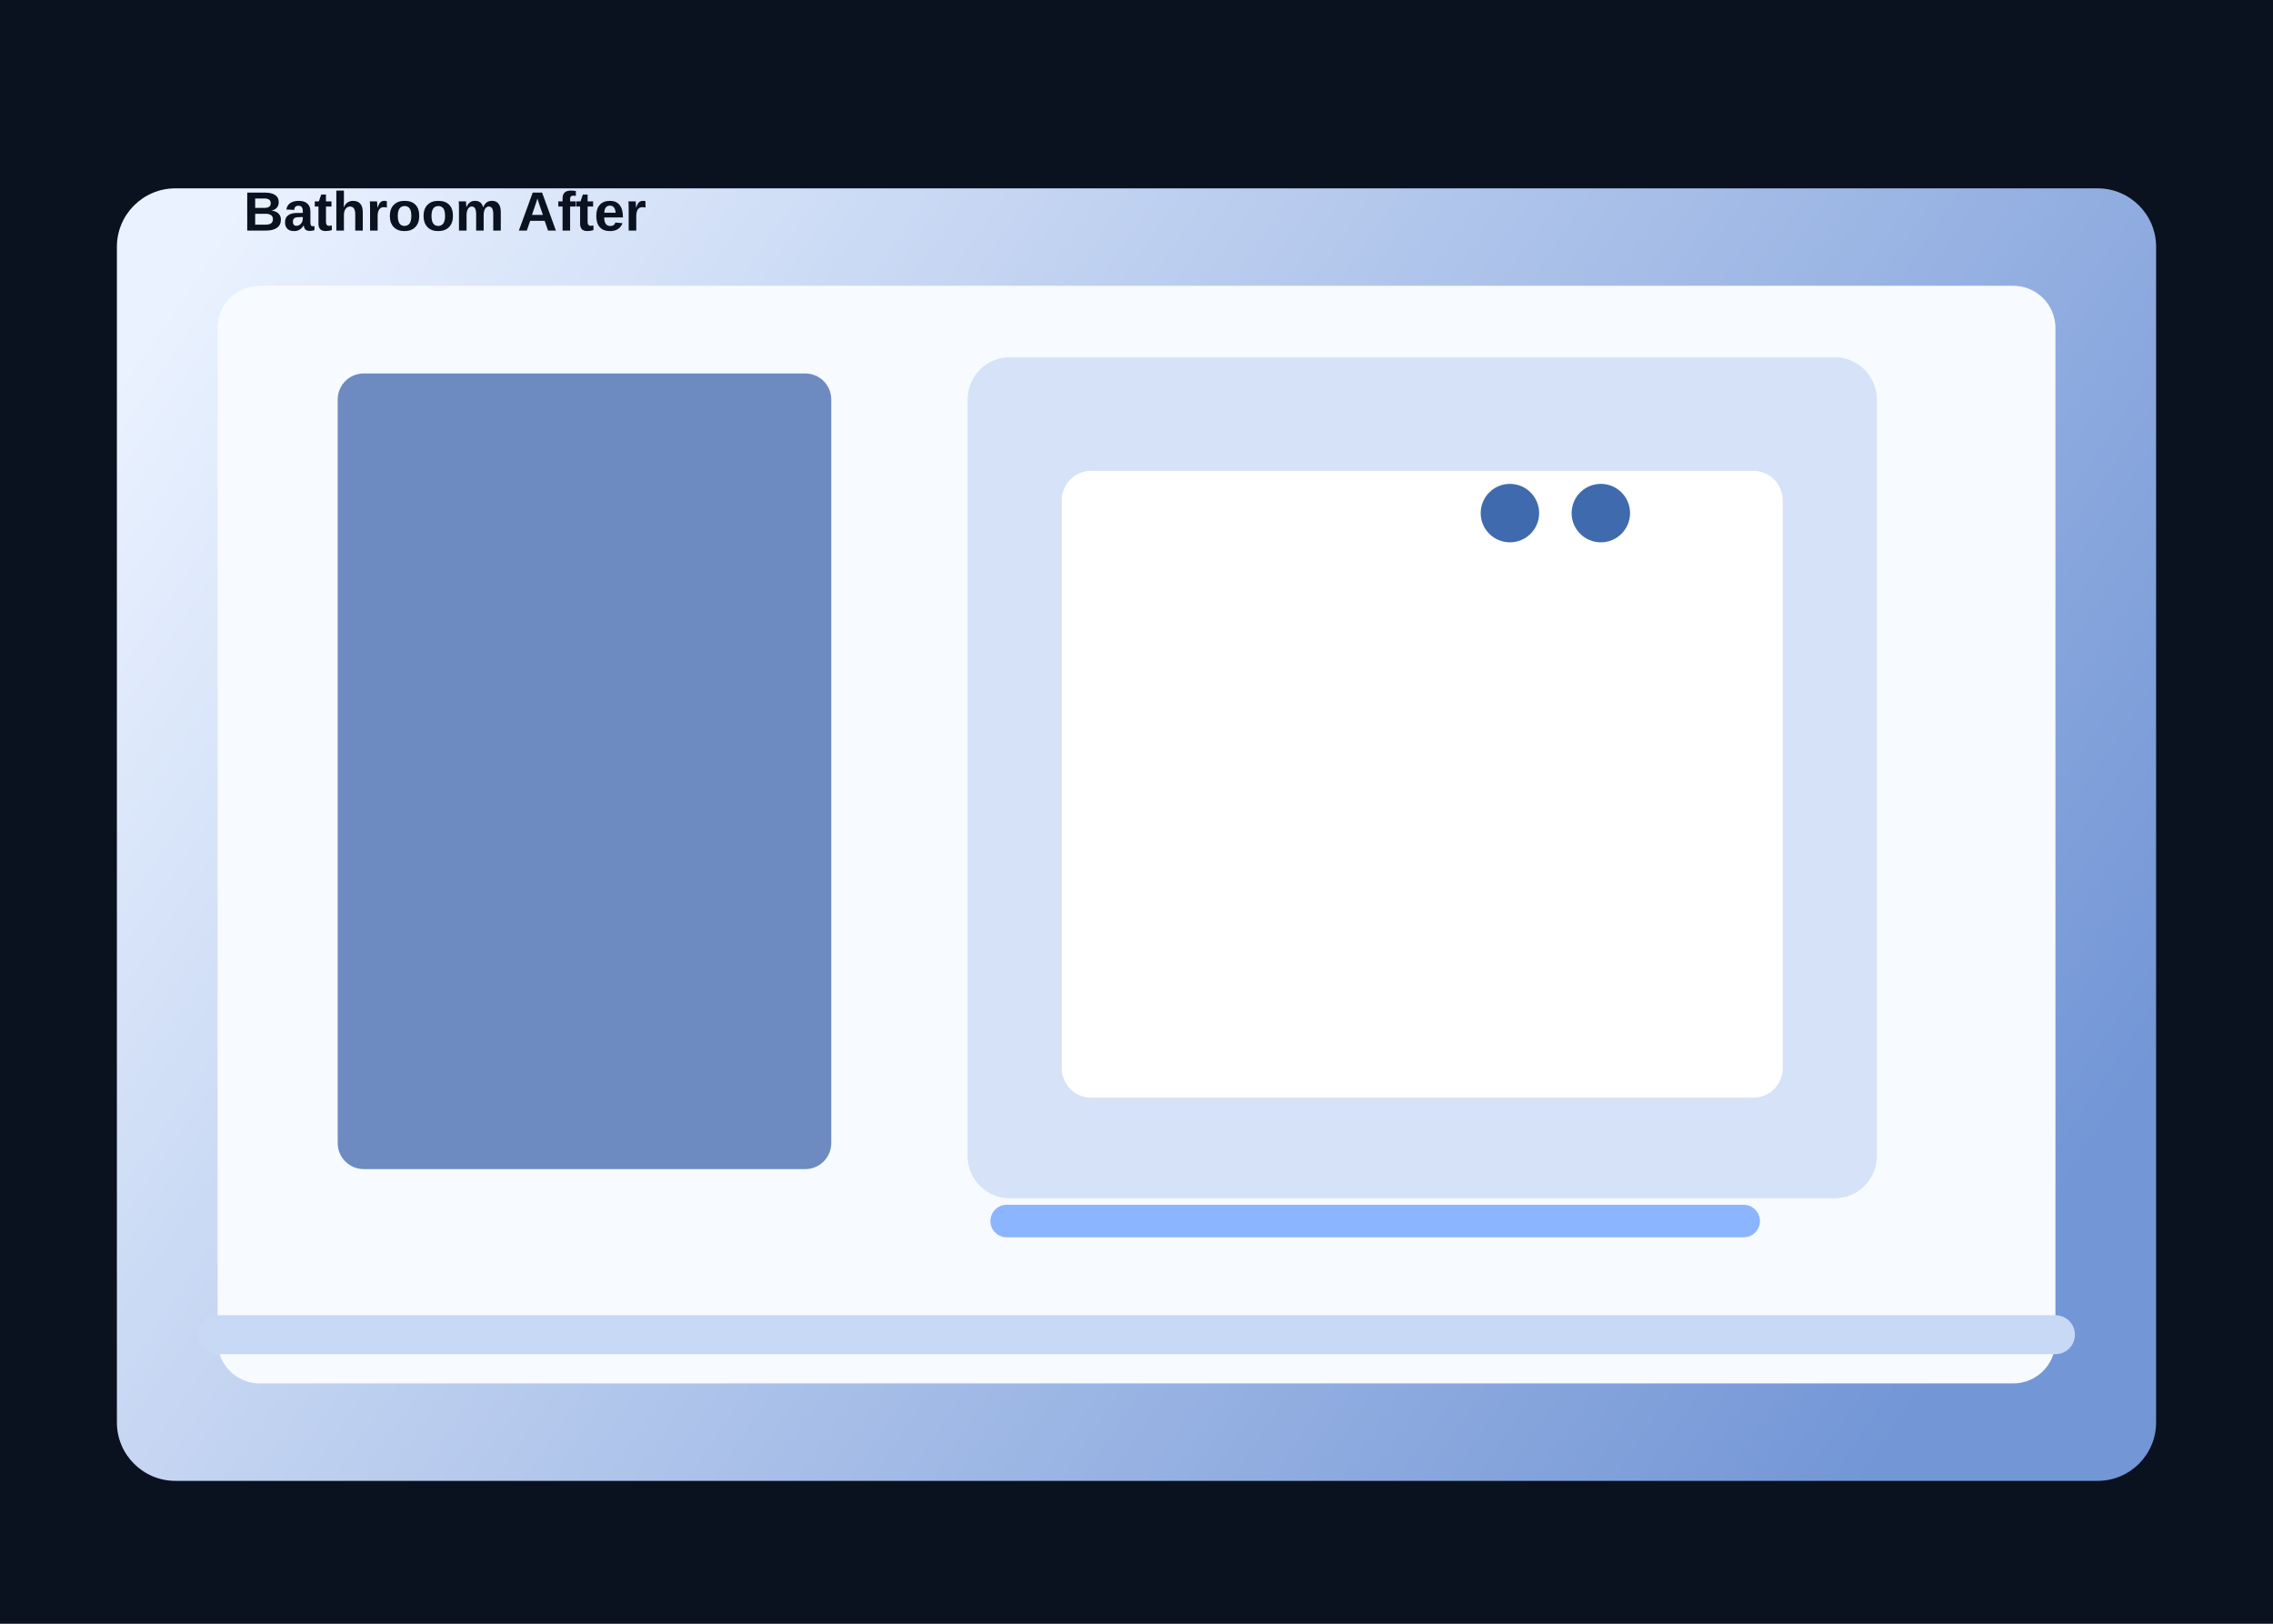
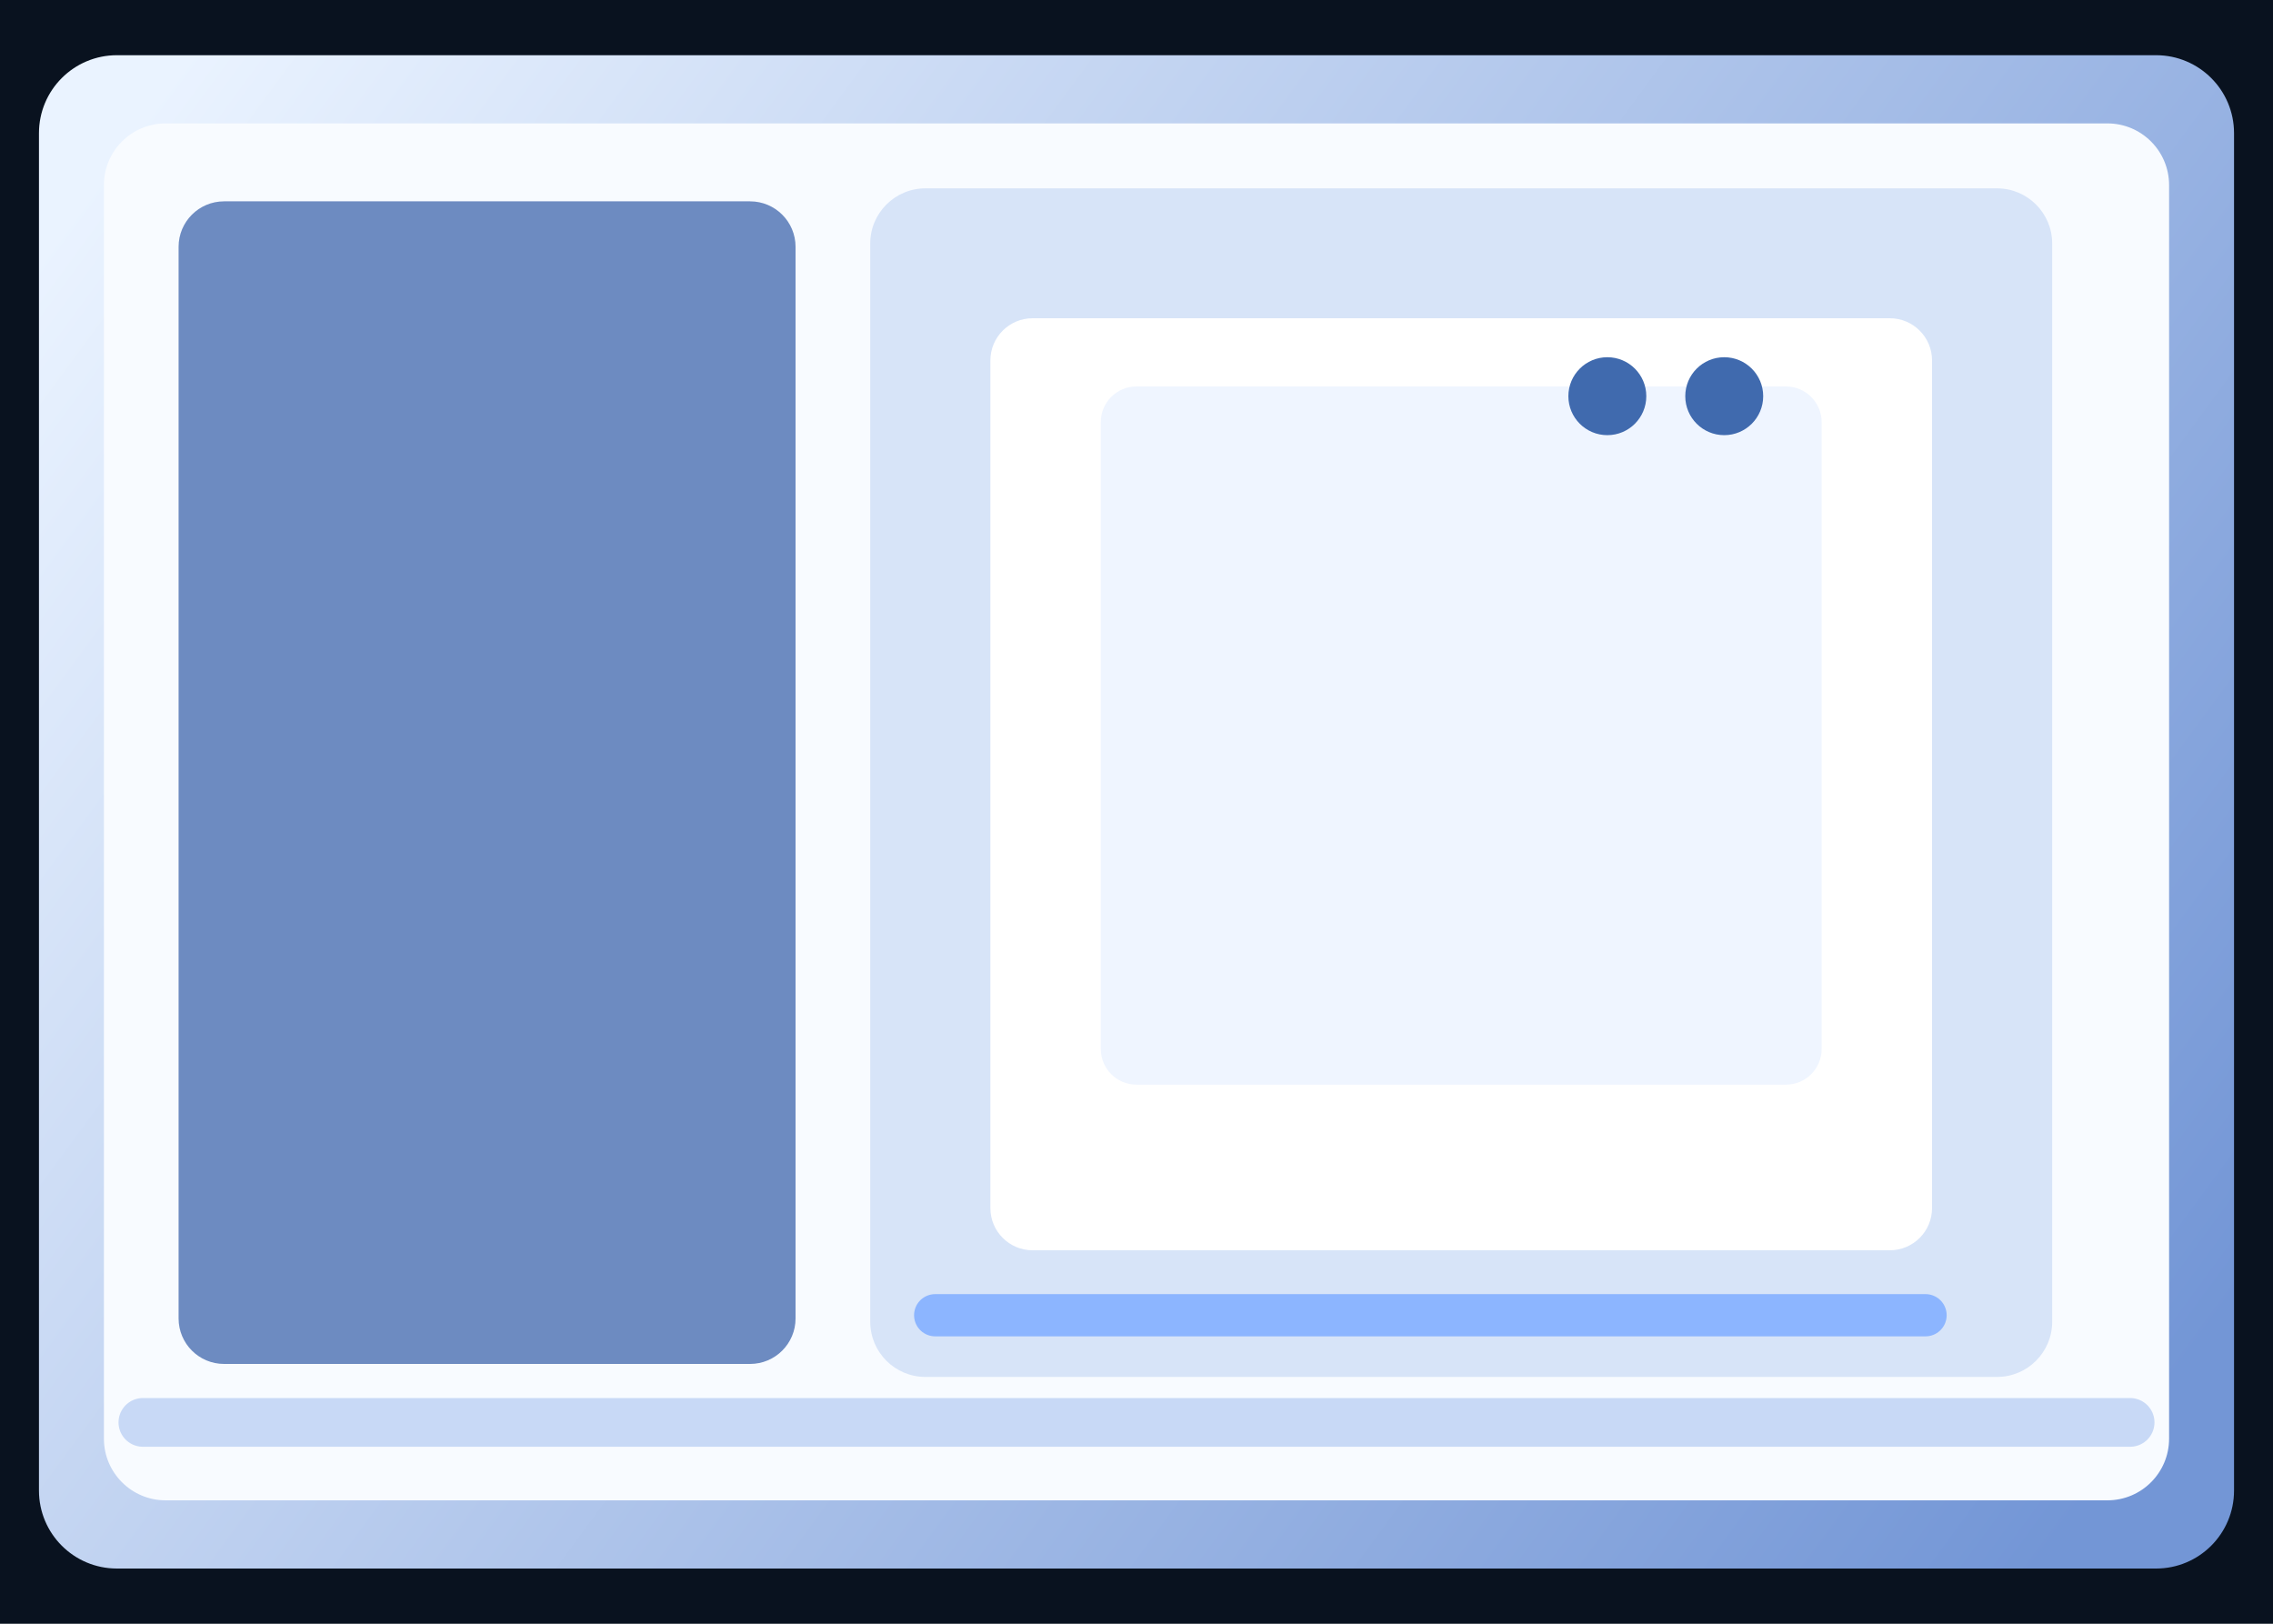
<svg xmlns="http://www.w3.org/2000/svg" width="1400" height="1000" viewBox="0 0 1400 1000" fill="none">
  <defs>
-     <linearGradient id="bath-bg" x1="140" y1="132" x2="1194" y2="850" gradientUnits="userSpaceOnUse">
-       <stop stop-color="#EAF2FF" />
+     <linearGradient id="bath-bg" x1="86" y1="72" x2="1272" y2="944" gradientUnits="userSpaceOnUse">
+       <stop stop-color="#EAF3FF" />
      <stop offset="1" stop-color="#7396D6" />
    </linearGradient>
  </defs>
-   <rect width="1400" height="1000" fill="#0A1220" />
-   <rect x="72" y="116" width="1256" height="796" rx="36" fill="url(#bath-bg)" />
-   <rect x="134" y="176" width="1132" height="676" rx="26" fill="#F7FBFF" />
-   <rect x="208" y="230" width="304" height="490" rx="16" fill="#6D8BC1" />
-   <rect x="596" y="220" width="560" height="518" rx="26" fill="#D5E2F7" />
-   <rect x="654" y="290" width="444" height="386" rx="18" fill="#FFFFFF" />
-   <path d="M620 752H1074" stroke="#8CB5FF" stroke-width="20" stroke-linecap="round" />
-   <path d="M134 822H1266" stroke="#C8D9F6" stroke-width="24" stroke-linecap="round" />
-   <circle cx="930" cy="316" r="18" fill="#406AAE" />
-   <circle cx="986" cy="316" r="18" fill="#406AAE" />
-   <text x="150" y="142" fill="#0A1220" font-family="Sora, Arial, sans-serif" font-size="34" font-weight="700">Bathroom After</text>
+   <rect width="1400" height="1000" fill="#09121F" />
+   <rect x="24" y="34" width="1352" height="932" rx="48" fill="url(#bath-bg)" />
+   <rect x="64" y="76" width="1272" height="848" rx="38" fill="#F8FBFF" />
+   <rect x="110" y="124" width="380" height="716" rx="28" fill="#6D8BC1" />
+   <rect x="536" y="116" width="728" height="732" rx="34" fill="#D7E4F8" />
+   <rect x="610" y="196" width="580" height="574" rx="26" fill="#FFFFFF" />
+   <rect x="678" y="238" width="444" height="430" rx="22" fill="#EFF5FF" />
+   <path d="M576 810H1186" stroke="#8CB5FF" stroke-width="26" stroke-linecap="round" />
+   <path d="M88 876H1312" stroke="#C8D9F6" stroke-width="30" stroke-linecap="round" />
+   <circle cx="990" cy="244" r="24" fill="#406AAE" />
+   <circle cx="1062" cy="244" r="24" fill="#406AAE" />
</svg>
